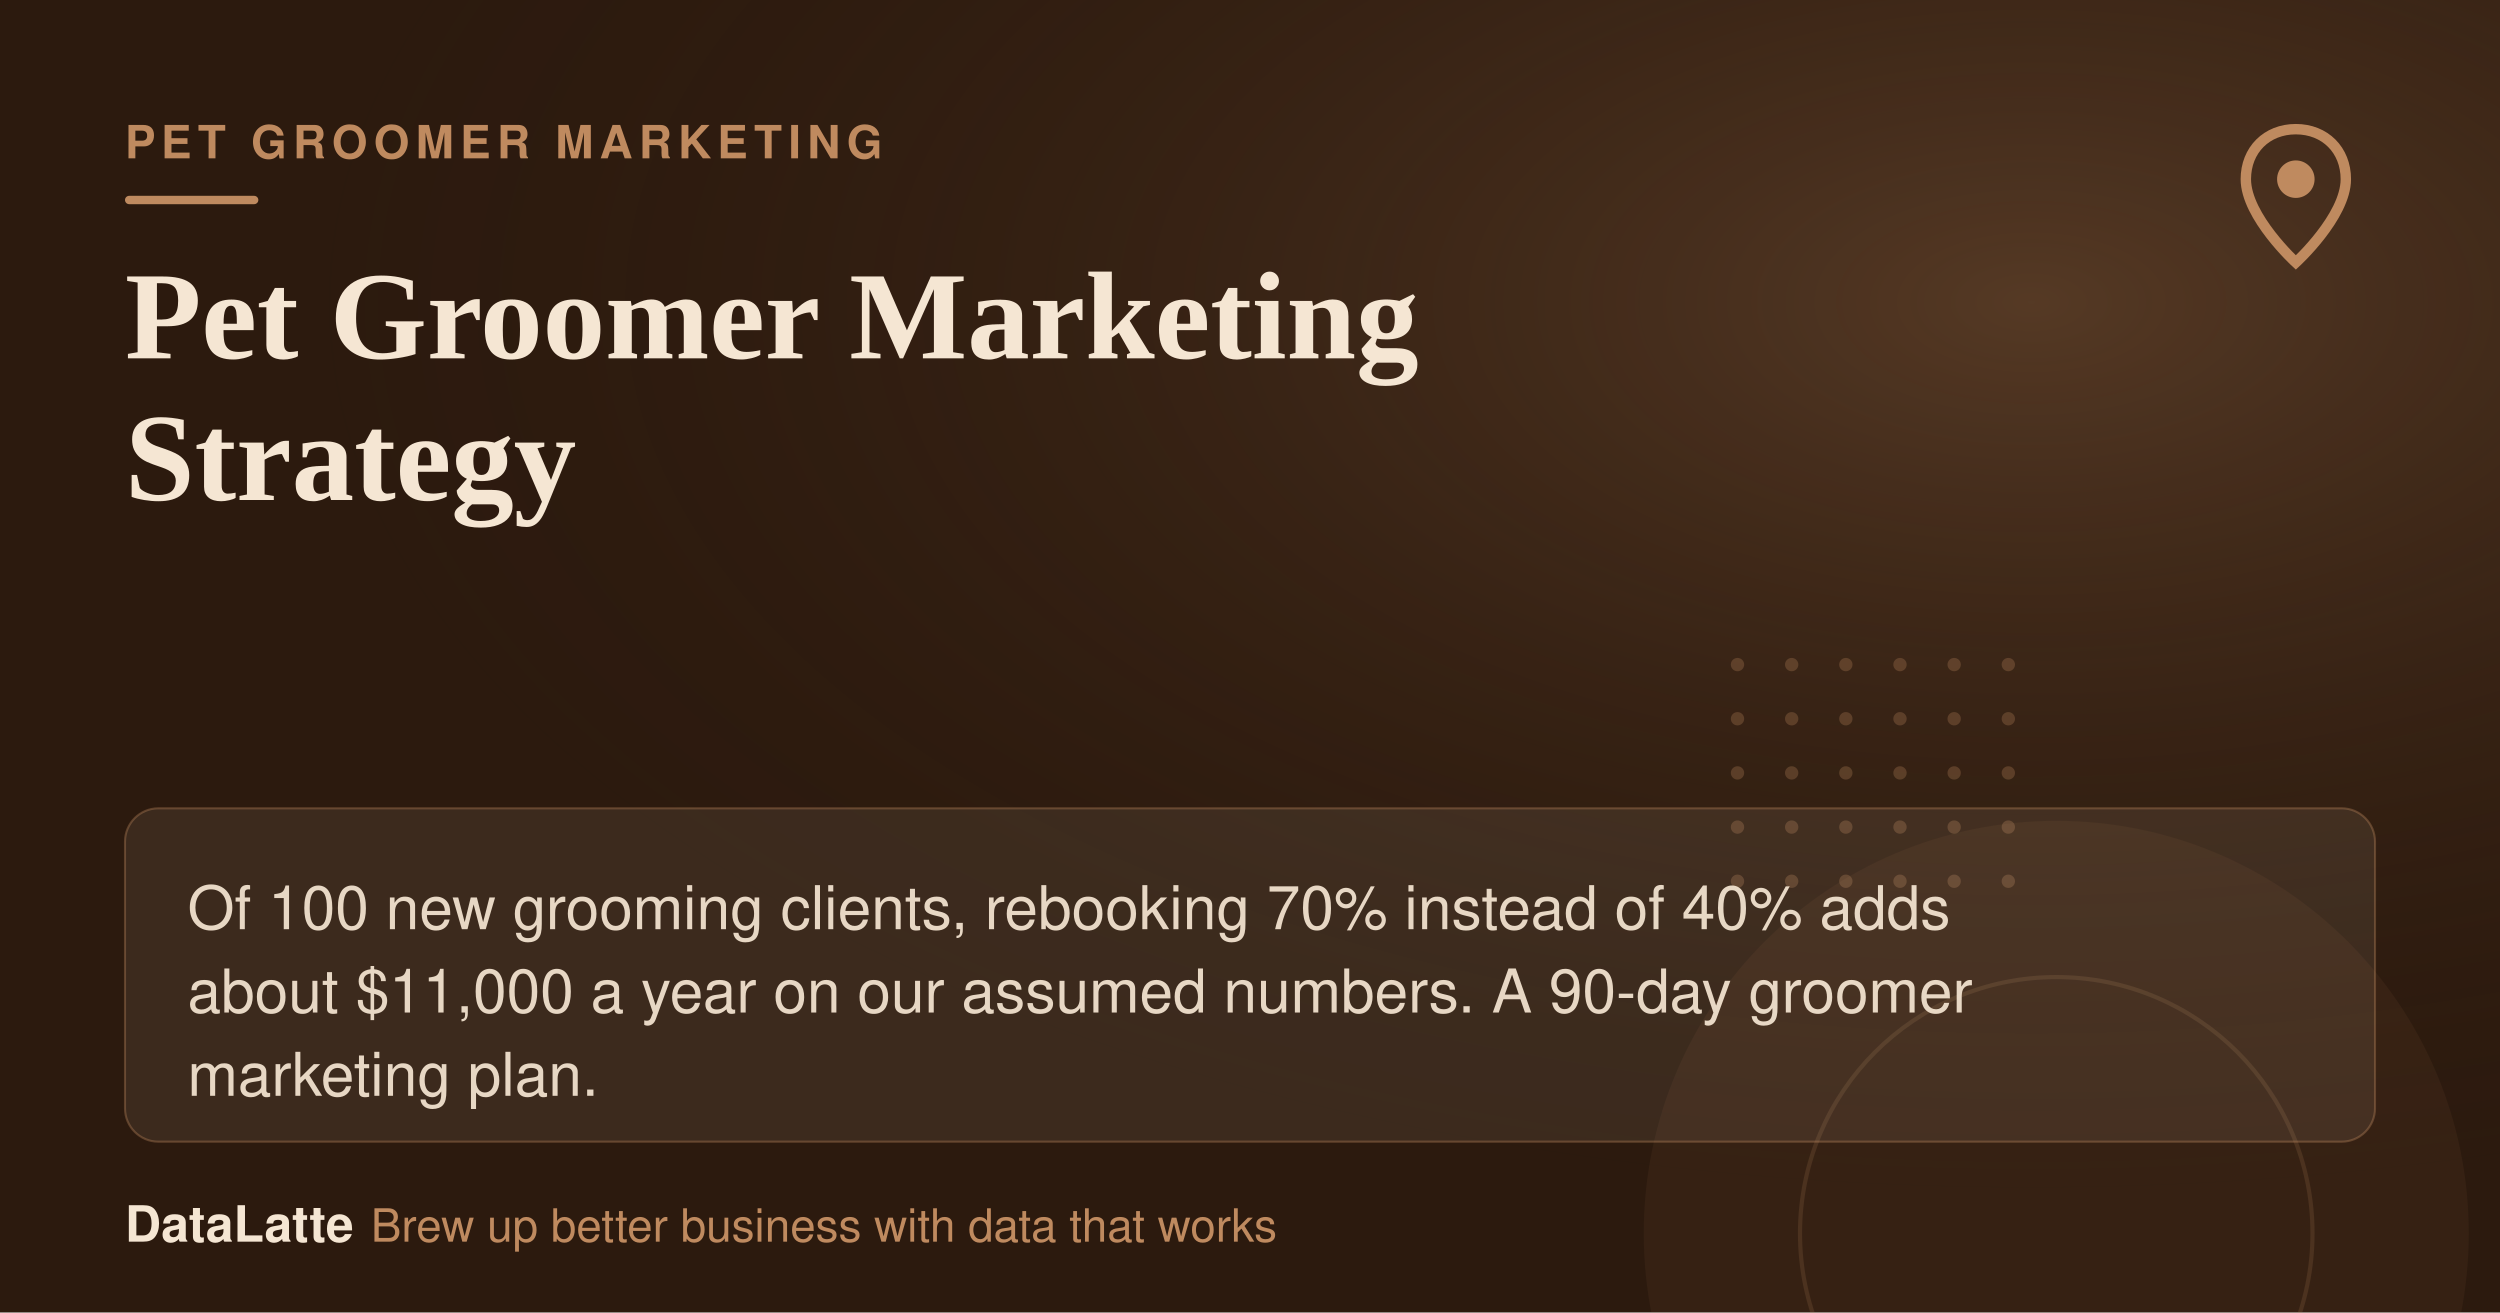
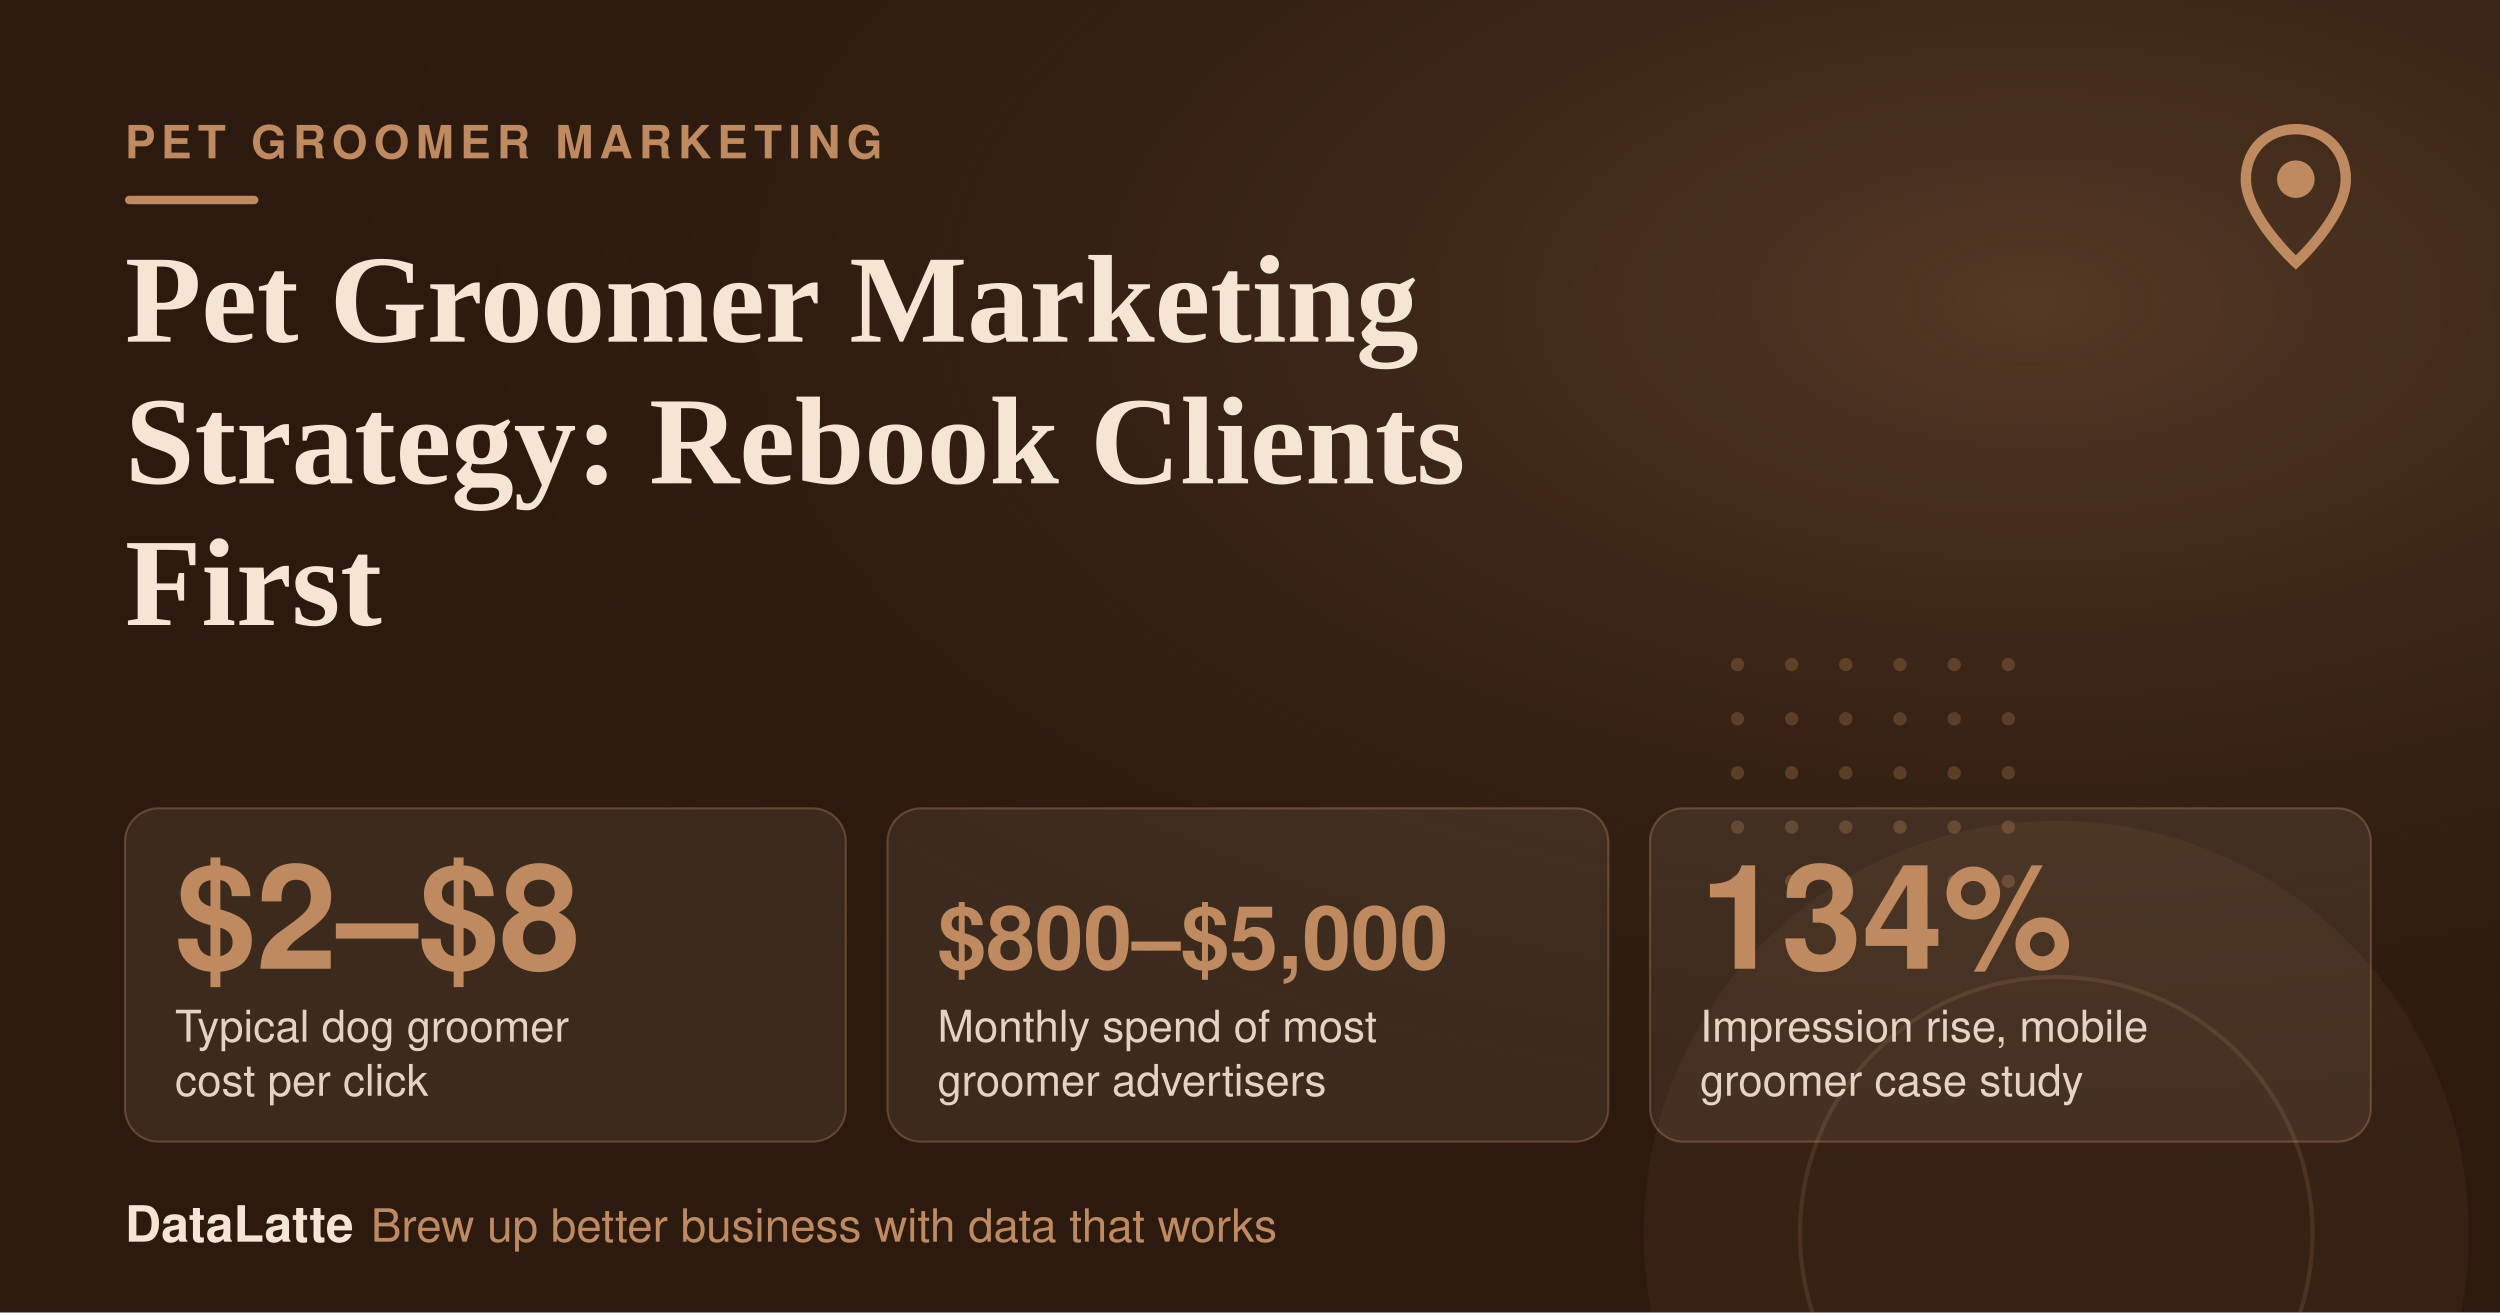
- <svg xmlns="http://www.w3.org/2000/svg" width="1200" height="630" viewBox="0 0 1200 630" role="img" aria-label="Pet Groomer Marketing Strategy">
+ <svg xmlns="http://www.w3.org/2000/svg" width="1200" height="630" viewBox="0 0 1200 630" role="img" aria-label="Pet Groomer Marketing Strategy: Rebook Clients First">
  <defs>
    <radialGradient id="g" cx="81%" cy="23%" r="70%">
      <stop offset="0" stop-color="#bf8a5f" stop-opacity="0.28" />
      <stop offset="1" stop-color="#2c1a0e" stop-opacity="0" />
    </radialGradient>
  </defs>
  <rect width="1200" height="630" fill="#2c1a0e" />
  <rect width="1200" height="630" fill="url(#g)" />
  <circle cx="987" cy="592" r="198" fill="#bf8a5f" fill-opacity="0.07" />
  <circle cx="987" cy="592" r="123" fill="none" stroke="#bf8a5f" stroke-opacity="0.16" stroke-width="2" />
  <circle cx="834" cy="319" r="3.2" fill="#bf8a5f" fill-opacity="0.28" />
  <circle cx="834" cy="345" r="3.2" fill="#bf8a5f" fill-opacity="0.28" />
  <circle cx="834" cy="371" r="3.2" fill="#bf8a5f" fill-opacity="0.28" />
  <circle cx="834" cy="397" r="3.2" fill="#bf8a5f" fill-opacity="0.28" />
  <circle cx="834" cy="423" r="3.2" fill="#bf8a5f" fill-opacity="0.28" />
  <circle cx="860" cy="319" r="3.2" fill="#bf8a5f" fill-opacity="0.28" />
  <circle cx="860" cy="345" r="3.2" fill="#bf8a5f" fill-opacity="0.28" />
  <circle cx="860" cy="371" r="3.2" fill="#bf8a5f" fill-opacity="0.28" />
  <circle cx="860" cy="397" r="3.2" fill="#bf8a5f" fill-opacity="0.28" />
  <circle cx="860" cy="423" r="3.2" fill="#bf8a5f" fill-opacity="0.28" />
  <circle cx="886" cy="319" r="3.2" fill="#bf8a5f" fill-opacity="0.28" />
  <circle cx="886" cy="345" r="3.2" fill="#bf8a5f" fill-opacity="0.28" />
  <circle cx="886" cy="371" r="3.2" fill="#bf8a5f" fill-opacity="0.28" />
  <circle cx="886" cy="397" r="3.2" fill="#bf8a5f" fill-opacity="0.28" />
  <circle cx="886" cy="423" r="3.2" fill="#bf8a5f" fill-opacity="0.28" />
  <circle cx="912" cy="319" r="3.2" fill="#bf8a5f" fill-opacity="0.28" />
  <circle cx="912" cy="345" r="3.2" fill="#bf8a5f" fill-opacity="0.28" />
  <circle cx="912" cy="371" r="3.2" fill="#bf8a5f" fill-opacity="0.28" />
  <circle cx="912" cy="397" r="3.2" fill="#bf8a5f" fill-opacity="0.28" />
  <circle cx="912" cy="423" r="3.2" fill="#bf8a5f" fill-opacity="0.28" />
  <circle cx="938" cy="319" r="3.2" fill="#bf8a5f" fill-opacity="0.28" />
  <circle cx="938" cy="345" r="3.2" fill="#bf8a5f" fill-opacity="0.28" />
  <circle cx="938" cy="371" r="3.2" fill="#bf8a5f" fill-opacity="0.28" />
  <circle cx="938" cy="397" r="3.2" fill="#bf8a5f" fill-opacity="0.28" />
  <circle cx="938" cy="423" r="3.2" fill="#bf8a5f" fill-opacity="0.28" />
  <circle cx="964" cy="319" r="3.2" fill="#bf8a5f" fill-opacity="0.28" />
  <circle cx="964" cy="345" r="3.2" fill="#bf8a5f" fill-opacity="0.28" />
  <circle cx="964" cy="371" r="3.2" fill="#bf8a5f" fill-opacity="0.28" />
  <circle cx="964" cy="397" r="3.2" fill="#bf8a5f" fill-opacity="0.28" />
  <circle cx="964" cy="423" r="3.2" fill="#bf8a5f" fill-opacity="0.28" />
  <g transform="translate(1076 62) scale(1.0)">
    <path d="M26 0C12 0 2 10 2 24c0 18 24 40 24 40s24-22 24-40C50 10 40 0 26 0z" fill="none" stroke="#bf8a5f" stroke-width="5" />
    <circle cx="26" cy="24" r="9" fill="#bf8a5f" />
  </g>
  <text x="60" y="76" font-family="Helvetica, Arial, sans-serif" font-size="22" font-weight="700" fill="#bf8a5f" letter-spacing="3">PET GROOMER MARKETING</text>
  <rect x="60" y="94" width="64" height="4" rx="2" fill="#bf8a5f" />
-   <text x="60" y="172" font-family="Georgia, 'Times New Roman', serif" font-size="60" font-weight="700" fill="#f5e6d3">Pet Groomer Marketing</text>
-   <text x="60" y="240" font-family="Georgia, 'Times New Roman', serif" font-size="60" font-weight="700" fill="#f5e6d3">Strategy</text>
-   <rect x="60" y="388" width="1080" height="160" rx="16" fill="#f5e6d3" fill-opacity="0.08" stroke="#bf8a5f" stroke-opacity="0.35" />
-   <text x="90" y="446" font-family="Helvetica, Arial, sans-serif" font-size="29" fill="#f5e6d3" fill-opacity="0.92">Of 100 new grooming clients, rebooking 70% instead of 40% adds</text>
-   <text x="90" y="486" font-family="Helvetica, Arial, sans-serif" font-size="29" fill="#f5e6d3" fill-opacity="0.92">about $11,000 a year on our assumed numbers. A 90-day groomer</text>
-   <text x="90" y="526" font-family="Helvetica, Arial, sans-serif" font-size="29" fill="#f5e6d3" fill-opacity="0.92">marketing plan.</text>
+   <text x="60" y="164" font-family="Georgia, 'Times New Roman', serif" font-size="60" font-weight="700" fill="#f5e6d3">Pet Groomer Marketing</text>
+   <text x="60" y="232" font-family="Georgia, 'Times New Roman', serif" font-size="60" font-weight="700" fill="#f5e6d3">Strategy: Rebook Clients</text>
+   <text x="60" y="300" font-family="Georgia, 'Times New Roman', serif" font-size="60" font-weight="700" fill="#f5e6d3">First</text>
+   <rect x="60" y="388" width="346" height="160" rx="16" fill="#f5e6d3" fill-opacity="0.08" stroke="#bf8a5f" stroke-opacity="0.35" />
+   <text x="84" y="465" font-family="Helvetica, Arial, sans-serif" font-size="70" font-weight="800" fill="#bf8a5f">$2–$8</text>
+   <text x="84" y="500" font-family="Helvetica, Arial, sans-serif" font-size="21" fill="#f5e6d3" fill-opacity="0.9">Typical dog groomer</text>
+   <text x="84" y="526" font-family="Helvetica, Arial, sans-serif" font-size="21" fill="#f5e6d3" fill-opacity="0.9">cost per click</text>
+   <rect x="426" y="388" width="346" height="160" rx="16" fill="#f5e6d3" fill-opacity="0.08" stroke="#bf8a5f" stroke-opacity="0.35" />
+   <text x="450" y="465" font-family="Helvetica, Arial, sans-serif" font-size="42" font-weight="800" fill="#bf8a5f">$800–$5,000</text>
+   <text x="450" y="500" font-family="Helvetica, Arial, sans-serif" font-size="21" fill="#f5e6d3" fill-opacity="0.9">Monthly spend of most</text>
+   <text x="450" y="526" font-family="Helvetica, Arial, sans-serif" font-size="21" fill="#f5e6d3" fill-opacity="0.9">groomer advertisers</text>
+   <rect x="792" y="388" width="346" height="160" rx="16" fill="#f5e6d3" fill-opacity="0.08" stroke="#bf8a5f" stroke-opacity="0.35" />
+   <text x="816" y="465" font-family="Helvetica, Arial, sans-serif" font-size="70" font-weight="800" fill="#bf8a5f">134%</text>
+   <text x="816" y="500" font-family="Helvetica, Arial, sans-serif" font-size="21" fill="#f5e6d3" fill-opacity="0.9">Impression rise, mobile</text>
+   <text x="816" y="526" font-family="Helvetica, Arial, sans-serif" font-size="21" fill="#f5e6d3" fill-opacity="0.9">groomer case study</text>
  <text x="60" y="596" font-family="Helvetica, Arial, sans-serif" font-size="24" font-weight="700" fill="#f5e6d3">DataLatte</text>
  <text x="178" y="596" font-family="Helvetica, Arial, sans-serif" font-size="22" fill="#bf8a5f">Brew up better business with data that works</text>
</svg>
